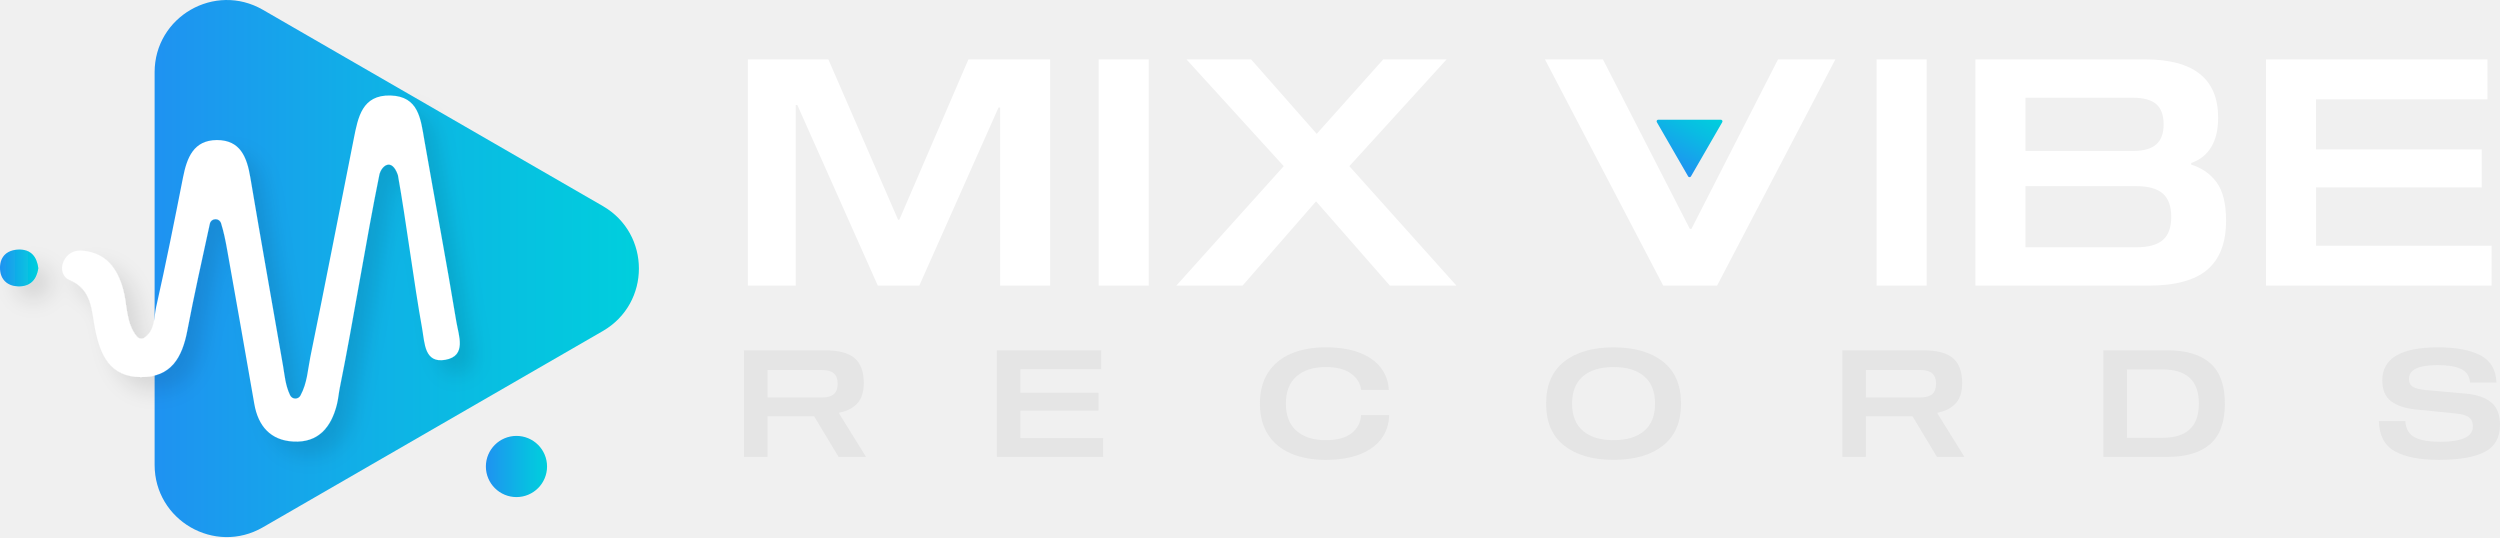
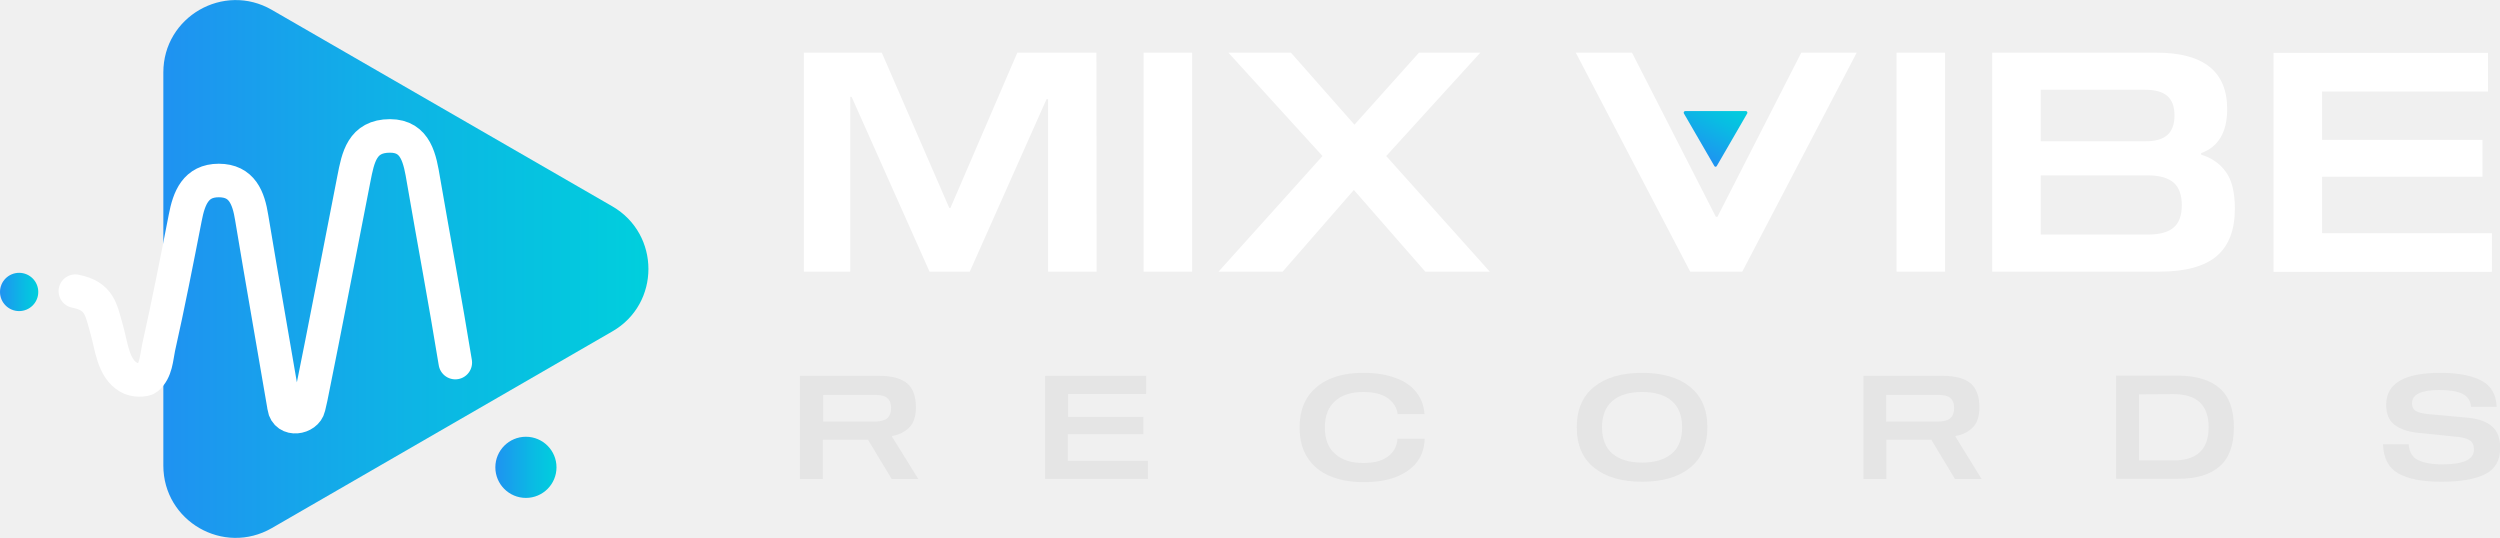
- <svg xmlns="http://www.w3.org/2000/svg" xmlns:xlink="http://www.w3.org/1999/xlink" id="Layer_1" data-name="Layer 1" viewBox="0 0 1226.76 263.56">
-   <defs>
-     <style>
-       .cls-1 {
-         fill: url(#linear-gradient-2);
-       }
- 
-       .cls-2 {
-         fill: #fff;
-       }
- 
-       .cls-3 {
-         filter: url(#drop-shadow-1);
-       }
- 
-       .cls-4 {
-         fill: #e5e5e5;
-       }
- 
-       .cls-5 {
-         fill: url(#linear-gradient-3);
-       }
- 
-       .cls-6 {
-         fill: url(#linear-gradient);
-       }
- 
-       .cls-7 {
-         fill: url(#linear-gradient-4);
-       }
-     </style>
-     <linearGradient id="linear-gradient" x1="238.42" y1="228.91" x2="268.44" y2="228.91" gradientUnits="userSpaceOnUse">
-       <stop offset="0" stop-color="#1f92f1" />
-       <stop offset=".64" stop-color="#09bce3" />
-       <stop offset="1" stop-color="#00cfdd" />
+ <svg xmlns="http://www.w3.org/2000/svg" version="1.1" id="Layer_1" x="0px" y="0px" viewBox="0 0 1267.3 272.7" style="enable-background:new 0 0 1267.3 272.7;" xml:space="preserve">
+   <style type="text/css">
+ 	.st0{fill:#E5E5E5;}
+ 	.st1{fill:#FFFFFF;}
+ 	.st2{fill:url(#SVGID_1_);}
+ 	.st3{fill:url(#SVGID_00000075857318538392548310000004221722263432000130_);}
+ 	.st4{fill:url(#SVGID_00000020400299860433349830000015582160785358783913_);}
+ 	.st5{fill:none;stroke:#FFFFFF;stroke-width:17;stroke-linecap:round;stroke-miterlimit:10;}
+ 	.st6{fill:url(#SVGID_00000090984834119701833950000001783389095587335825_);}
+ </style>
+   <path class="st0" d="M1248.2,199.6c-2.7-1.3-6.6-1.9-11.5-1.9c-9.3,0-14,2.2-14,6.7c0,1.8,0.6,3.1,1.9,3.9s3.3,1.3,6.2,1.6l19.8,1.8  c5.5,0.5,9.6,1.9,12.5,4.3c2.9,2.4,4.3,6.1,4.3,11.1c0,6.2-2.5,10.7-7.5,13.2c-5,2.6-12.4,3.9-22.3,3.9s-16.8-1.4-21.8-4.2  c-5-2.8-7.6-7.8-7.8-14.8h13c0.3,3.9,1.9,6.6,4.7,8c2.9,1.4,7,2.2,12.4,2.2c10.7,0,16-2.5,16-7.5c0-2.1-0.7-3.7-2-4.6  c-1.3-0.9-3.3-1.5-5.9-1.8l-19.7-2c-5.5-0.5-9.7-1.9-12.6-4.1c-2.9-2.2-4.3-5.6-4.3-10.2c0-10.8,9.1-16.2,27.4-16.2  c8.9,0,15.8,1.3,20.8,3.9c5,2.6,7.6,7.1,7.8,13.3h-13C1252.4,203.1,1250.9,200.9,1248.2,199.6L1248.2,199.6z" />
+   <path class="st0" d="M465.5,242.8h-13.5l-12-19.9h-22.9v19.9h-11.6v-52.3h39.9c6.6,0,11.4,1.3,14.4,3.8s4.5,6.6,4.5,12.2  c0,4.5-1.1,7.9-3.3,10.1c-2.2,2.3-5.1,3.8-8.8,4.4v0.4L465.5,242.8L465.5,242.8z M449.8,212c1.2-1.1,1.9-2.8,1.9-5.1s-0.6-4-1.9-5.1  c-1.2-1.1-3.2-1.6-5.9-1.6h-26.6v13.5h26.6C446.5,213.6,448.5,213.1,449.8,212L449.8,212z" />
+   <path class="st0" d="M541.3,211.3h38.3v8.8h-38.3v13.5h40.6v9.2h-52.1v-52.3h51.2v9.2h-39.6V211.3L541.3,211.3z" />
+   <path class="st0" d="M703.6,201.9c-2.9-2.1-7.1-3.2-12.5-3.2c-6.1,0-10.9,1.5-14.3,4.6c-3.5,3.1-5.2,7.5-5.2,13.4s1.7,10.3,5.2,13.4  c3.5,3.1,8.2,4.6,14.3,4.6c5.5,0,9.7-1.1,12.6-3.4c2.9-2.2,4.5-5.2,4.7-8.9h13.8c-0.1,4.5-1.4,8.5-3.9,11.8  c-2.5,3.3-6.1,5.8-10.7,7.6s-10.1,2.6-16.5,2.6s-12.1-1-17-3.1s-8.6-5.1-11.3-9.3s-4-9.2-4-15.3s1.3-11.1,4-15.3  c2.7-4.1,6.5-7.2,11.3-9.3c4.9-2.1,10.5-3.1,17-3.1s11.8,0.9,16.4,2.6c4.6,1.7,8.1,4.1,10.5,7.3c2.5,3.1,3.8,6.8,4.1,11h-13.6  C708.1,206.7,706.5,204.1,703.6,201.9L703.6,201.9z" />
+   <path class="st0" d="M856.6,196c5.9,4.7,8.9,11.5,8.9,20.6s-3,15.9-8.9,20.6s-14,7-24.2,7s-18.3-2.3-24.2-7s-8.9-11.5-8.9-20.6  s3-15.9,8.9-20.6s14-7,24.2-7S850.7,191.3,856.6,196z M847.4,230c3.6-3,5.3-7.5,5.3-13.4s-1.8-10.4-5.3-13.4s-8.6-4.5-15-4.5  s-11.5,1.5-15,4.5s-5.3,7.5-5.3,13.4s1.8,10.4,5.3,13.4c3.6,3,8.6,4.5,15,4.5S843.8,233,847.4,230z" />
+   <path class="st0" d="M1004.5,242.8h-13.5l-12-19.9h-22.8v19.9h-11.6v-52.3h39.9c6.6,0,11.4,1.3,14.4,3.8s4.5,6.6,4.5,12.2  c0,4.5-1.1,7.9-3.3,10.1c-2.2,2.3-5.1,3.8-8.8,4.4v0.4L1004.5,242.8L1004.5,242.8z M988.7,212c1.2-1.1,1.9-2.8,1.9-5.1  s-0.6-4-1.9-5.1c-1.2-1.1-3.2-1.6-5.9-1.6h-26.7v13.5h26.7C985.5,213.6,987.5,213.1,988.7,212L988.7,212z" />
+   <path class="st0" d="M1125.2,196.8c4.8,4.2,7.2,10.8,7.2,19.8s-2.4,15.6-7.2,19.8c-4.8,4.2-11.7,6.3-20.9,6.3h-31.6v-52.3h31.6  C1113.4,190.5,1120.4,192.6,1125.2,196.8z M1084.3,199.9v33.5h17.5c11.9,0,17.8-5.6,17.8-16.8s-5.9-16.8-17.8-16.8L1084.3,199.9  L1084.3,199.9z" />
+   <g>
+     <path class="st1" d="M555.9,137.7h-24.6V50.3h-0.8l-38.9,87.4h-20.4l-39.5-88.6H431v88.6h-23.5v-111h39.5l34.2,78.7h0.6l33.9-78.7   h40.1L555.9,137.7L555.9,137.7z" />
+     <path class="st1" d="M579.7,137.7v-111h24.6v111L579.7,137.7L579.7,137.7z" />
+     <path class="st1" d="M755.2,137.7h-32.7l-36.2-41.4l-36.1,41.4h-32.5l52.7-58.6l-47.7-52.4h31.7l32.2,36.5l32.7-36.5h31.1   l-47.7,52.4L755.2,137.7L755.2,137.7z" />
+     <path class="st1" d="M869.8,109.9h0.8l42.5-83.2h28.1l-58,111h-26.4l-58-111h28.5L869.8,109.9L869.8,109.9z" />
+     <path class="st1" d="M961.4,137.7v-111H986v111L961.4,137.7L961.4,137.7z" />
+     <path class="st1" d="M1128.3,87.1c3.1,4.2,4.6,10.4,4.6,18.7c0,10.8-3.1,18.8-9.2,24c-6.1,5.2-15.8,7.9-28.9,7.9h-84.9v-111h83.2   c23.9,0,35.9,9.5,35.9,28.6c0,5.9-1.1,10.7-3.4,14.5s-5.6,6.3-9.8,7.8v0.8C1121.1,80,1125.3,82.9,1128.3,87.1L1128.3,87.1z    M1098.6,68.5c2.4-2.1,3.7-5.4,3.7-9.9s-1.2-7.9-3.7-10c-2.4-2.1-6.2-3.1-11.4-3.1h-52.7v26.1h52.7   C1092.4,71.7,1096.2,70.6,1098.6,68.5z M1101.9,115.3c2.8-2.4,4.1-6.2,4.1-11.3s-1.4-9-4.1-11.4c-2.8-2.4-7.1-3.7-13.1-3.7h-54.3   v30h54.3C1094.8,118.9,1099.2,117.7,1101.9,115.3z" />
+     <path class="st1" d="M1177.1,70.9h81.3v18.7h-81.3v28.6h86.1v19.6h-110.7v-111h108.7v19.6h-84.1L1177.1,70.9L1177.1,70.9z" />
+     <linearGradient id="SVGID_1_" gradientUnits="userSpaceOnUse" x1="857.729" y1="196.231" x2="873.89" y2="224.223" gradientTransform="matrix(1 0 0 -1 0 274)">
+       <stop offset="0" style="stop-color:#1F92F1" />
+       <stop offset="0.64" style="stop-color:#09BCE3" />
+       <stop offset="1" style="stop-color:#00CFDD" />
    </linearGradient>
-     <linearGradient id="linear-gradient-2" x1="75.87" y1="131.78" x2="313.51" y2="131.78" gradientUnits="userSpaceOnUse">
-       <stop offset="0" stop-color="#1f92f1" />
-       <stop offset=".47" stop-color="#0fb2e6" />
-       <stop offset=".65" stop-color="#09bce2" />
-       <stop offset="1" stop-color="#00cfdd" />
+     <path class="st2" d="M870.3,84.1l15.4-26.6c0.3-0.5-0.1-1.2-0.7-1.2h-30.7c-0.6,0-1,0.7-0.7,1.2L869,84.1   C869.3,84.7,870,84.7,870.3,84.1z" />
+   </g>
+   <g>
+     <linearGradient id="SVGID_00000111170690564350453020000013286721674388065442_" gradientUnits="userSpaceOnUse" x1="251.04" y1="37.14" x2="282.1" y2="37.14" gradientTransform="matrix(1 0 0 -1 0 274)">
+       <stop offset="0" style="stop-color:#1F92F1" />
+       <stop offset="0.64" style="stop-color:#09BCE3" />
+       <stop offset="1" style="stop-color:#00CFDD" />
    </linearGradient>
-     <filter id="drop-shadow-1" filterUnits="userSpaceOnUse">
-       <feOffset dx="7" dy="7" />
-       <feGaussianBlur result="blur" stdDeviation="5" />
-       <feFlood flood-color="#000" flood-opacity=".1" />
-       <feComposite in2="blur" operator="in" />
-       <feComposite in="SourceGraphic" />
-     </filter>
-     <linearGradient id="linear-gradient-3" x1="0" y1="131.5" x2="18.84" y2="131.5" xlink:href="#linear-gradient" />
-     <linearGradient id="linear-gradient-4" x1="817.15" y1="80.19" x2="833.31" y2="52.2" xlink:href="#linear-gradient" />
-   </defs>
-   <path class="cls-4" d="M1207.62,181.06c-2.71-1.27-6.55-1.9-11.53-1.9-9.32,0-13.99,2.25-13.99,6.74,0,1.81,.63,3.1,1.9,3.88,1.27,.78,3.32,1.32,6.15,1.61l19.77,1.76c5.47,.49,9.64,1.92,12.52,4.28,2.88,2.37,4.32,6.07,4.32,11.09,0,6.25-2.51,10.67-7.54,13.25-5.03,2.59-12.45,3.88-22.26,3.88s-16.79-1.4-21.82-4.21c-5.03-2.81-7.64-7.75-7.83-14.83h12.96c.29,3.91,1.87,6.58,4.72,8.02,2.86,1.44,6.99,2.16,12.41,2.16,10.69,0,16.04-2.49,16.04-7.47,0-2.15-.67-3.69-2.01-4.61-1.34-.93-3.31-1.51-5.89-1.76l-19.7-1.98c-5.52-.54-9.7-1.9-12.56-4.1-2.86-2.2-4.28-5.61-4.28-10.25,0-10.79,9.13-16.18,27.39-16.18,8.88,0,15.83,1.32,20.83,3.95,5,2.64,7.6,7.08,7.8,13.33h-12.96c-.24-3.17-1.72-5.39-4.43-6.66Z" />
-   <g>
-     <g>
-       <circle class="cls-6" cx="253.43" cy="228.91" r="15.01" />
-       <path class="cls-1" d="M295.81,101.11L128.98,4.8c-23.61-13.63-53.11,3.41-53.11,30.66V228.1c0,27.26,29.51,44.29,53.11,30.66l166.83-96.32c23.61-13.63,23.61-47.7,0-61.33Z" />
-       <g class="cls-3">
-         <path class="cls-2" d="M186.13,85.81c-6.46,31.74-12.93,72.57-19.37,104.31-.57,2.79-.77,5.66-1.47,8.42-2.79,11.09-9.07,18.78-21.34,18.12-11.17-.59-17.27-7.54-19.16-18.45-4.39-25.26-8.85-50.5-13.34-75.74-.77-4.3-1.6-8.59-2.96-12.91-.88-2.8-4.92-2.62-5.54,.26-3.79,17.44-7.7,34.87-11.04,52.4-2.51,13.18-7.92,22.96-22.83,22.8-15.07-.16-19.87-10.73-22.4-23.51-1.81-9.17-1.4-19.58-12.7-24.2-3.06-1.25-4.49-5.18-2.85-8.89,1.84-4.17,5.37-5.88,9.72-5.4,11.2,1.24,16.54,8.44,19.48,18.68,2.21,7.71,1.26,16.63,6.8,23.44,.93,1.14,2.61,1.38,3.81,.54,5.31-3.73,4.57-10.06,5.69-15.05,4.77-21.11,8.99-42.35,13.18-63.59,1.9-9.63,5.15-18.27,16.62-18.31,11.54-.03,14.73,8.46,16.38,18.27,5.2,30.9,10.72,61.74,16.08,92.61,.81,4.68,1.14,9.51,3.46,14.36,1,2.09,3.98,2.18,5.08,.14,3.4-6.25,3.61-12.91,4.87-19.04,7.32-35.71,14.24-71.51,21.35-107.26,2.05-10.29,4.05-21.28,17.89-20.95,13.93,.34,14.87,11.53,16.67,21.86,5.18,29.75,10.81,59.42,15.72,89.21,1.1,6.65,5.18,16.69-5.34,18.61-10.4,1.89-10.17-8.28-11.45-15.35-3.99-22.05-7.93-53.2-11.87-75.26-3.08-8.96-8.23-4.42-9.15-.11Z" />
-         <path class="cls-5" d="M18.84,131.64c-.88,5.77-4.1,9.12-10.07,8.89-5.15-.2-8.47-3.34-8.75-8.36-.32-5.87,3.06-9.5,9.03-9.71,6.05-.22,9.05,3.39,9.79,9.18Z" />
-       </g>
-     </g>
-     <path class="cls-4" d="M424.96,224.19h-13.47l-12.01-19.92h-22.85v19.92h-11.57v-52.28h39.91c6.59,0,11.39,1.28,14.39,3.84,3,2.56,4.5,6.63,4.5,12.19,0,4.49-1.1,7.87-3.29,10.14-2.2,2.27-5.13,3.75-8.79,4.43v.44l13.18,21.24Zm-15.78-30.79c1.24-1.1,1.87-2.79,1.87-5.09s-.62-3.99-1.87-5.09c-1.24-1.1-3.21-1.65-5.89-1.65h-26.65v13.47h26.65c2.68,0,4.65-.55,5.89-1.65Z" />
-     <path class="cls-4" d="M500.73,192.71h38.3v8.79h-38.3v13.47h40.57v9.23h-52.14v-52.28h51.18v9.23h-39.61v11.57Z" />
-     <path class="cls-4" d="M662.99,183.33c-2.93-2.15-7.08-3.22-12.45-3.22-6.1,0-10.89,1.53-14.35,4.58-3.47,3.05-5.2,7.51-5.2,13.36s1.73,10.31,5.2,13.36c3.47,3.05,8.25,4.58,14.35,4.58,5.52,0,9.73-1.12,12.63-3.37,2.9-2.24,4.48-5.22,4.72-8.93h13.77c-.1,4.54-1.4,8.46-3.92,11.75-2.51,3.29-6.08,5.82-10.69,7.58-4.61,1.76-10.12,2.64-16.51,2.64s-12.09-1.03-16.95-3.08c-4.86-2.05-8.63-5.14-11.31-9.26-2.68-4.12-4.03-9.21-4.03-15.27s1.34-11.14,4.03-15.27c2.68-4.12,6.46-7.21,11.31-9.26,4.86-2.05,10.51-3.08,16.95-3.08s11.8,.85,16.37,2.56c4.56,1.71,8.08,4.14,10.54,7.29,2.46,3.15,3.82,6.82,4.06,11.02h-13.62c-.34-3.17-1.98-5.83-4.91-7.98Z" />
-     <path class="cls-4" d="M816.03,177.44c5.91,4.66,8.86,11.53,8.86,20.61s-2.95,15.95-8.86,20.61c-5.91,4.66-13.99,6.99-24.24,6.99s-18.33-2.33-24.24-6.99c-5.91-4.66-8.86-11.53-8.86-20.61s2.95-15.95,8.86-20.61c5.91-4.66,13.99-6.99,24.24-6.99s18.33,2.33,24.24,6.99Zm-9.23,34.01c3.56-3.03,5.34-7.49,5.34-13.4s-1.78-10.37-5.34-13.4c-3.56-3.03-8.57-4.54-15.01-4.54s-11.45,1.51-15.01,4.54c-3.56,3.03-5.35,7.49-5.35,13.4s1.78,10.37,5.35,13.4c3.56,3.03,8.57,4.54,15.01,4.54s11.45-1.51,15.01-4.54Z" />
-     <path class="cls-4" d="M963.94,224.19h-13.47l-12.01-19.92h-22.85v19.92h-11.57v-52.28h39.91c6.59,0,11.39,1.28,14.39,3.84,3,2.56,4.5,6.63,4.5,12.19,0,4.49-1.1,7.87-3.29,10.14-2.2,2.27-5.13,3.75-8.79,4.43v.44l13.18,21.24Zm-15.78-30.79c1.24-1.1,1.87-2.79,1.87-5.09s-.62-3.99-1.87-5.09c-1.24-1.1-3.21-1.65-5.89-1.65h-26.65v13.47h26.65c2.68,0,4.65-.55,5.89-1.65Z" />
-     <path class="cls-4" d="M1084.57,178.21c4.78,4.2,7.18,10.81,7.18,19.84s-2.39,15.65-7.18,19.84c-4.78,4.2-11.74,6.3-20.87,6.3h-31.56v-52.28h31.56c9.13,0,16.08,2.1,20.87,6.3Zm-40.86,3.08v33.54h17.5c11.86,0,17.79-5.59,17.79-16.77s-5.93-16.77-17.79-16.77h-17.5Z" />
-     <g>
-       <path class="cls-2" d="M515.33,140.16h-24.57V52.77h-.78l-38.87,87.38h-20.37l-39.49-88.63h-.78v88.63h-23.48V29.14h39.49l34.21,78.68h.62l33.9-78.68h40.11v111.02Z" />
-       <path class="cls-2" d="M539.12,140.16V29.14h24.57v111.02h-24.57Z" />
-       <path class="cls-2" d="M714.67,140.16h-32.65l-36.23-41.36-36.07,41.36h-32.5l52.71-58.62-47.73-52.4h31.72l32.19,36.54,32.65-36.54h31.1l-47.73,52.4,52.55,58.62Z" />
-       <path class="cls-2" d="M829.21,112.32h.78l42.49-83.18h28.14l-58.04,111.02h-26.43l-58.04-111.02h28.45l42.65,83.18Z" />
-       <path class="cls-2" d="M920.84,140.16V29.14h24.57v111.02h-24.57Z" />
-       <path class="cls-2" d="M1087.75,89.55c3.06,4.2,4.59,10.44,4.59,18.74,0,10.78-3.06,18.79-9.17,24.02-6.12,5.24-15.76,7.85-28.92,7.85h-84.9V29.14h83.18c23.94,0,35.92,9.54,35.92,28.61,0,5.91-1.14,10.73-3.42,14.46-2.28,3.73-5.55,6.32-9.8,7.77v.78c5.29,1.66,9.46,4.59,12.52,8.79Zm-29.7-18.66c2.43-2.12,3.65-5.42,3.65-9.87s-1.22-7.88-3.65-9.95c-2.44-2.07-6.25-3.11-11.43-3.11h-52.71v26.12h52.71c5.18,0,8.99-1.06,11.43-3.19Zm3.27,46.88c2.75-2.38,4.12-6.17,4.12-11.35s-1.38-8.99-4.12-11.43c-2.75-2.43-7.13-3.65-13.14-3.65h-54.26v30.01h54.26c6.01,0,10.39-1.19,13.14-3.58Z" />
-       <path class="cls-2" d="M1136.49,73.3h81.32v18.66h-81.32v28.61h86.14v19.59h-110.71V29.14h108.68v19.59h-84.12v24.57Z" />
-       <path class="cls-7" d="M829.76,86.55l15.36-26.61c.31-.53-.08-1.2-.69-1.2h-30.72c-.61,0-1,.66-.69,1.2l15.36,26.61c.31,.53,1.07,.53,1.38,0Z" />
-     </g>
+     <circle style="fill:url(#SVGID_00000111170690564350453020000013286721674388065442_);" cx="266.6" cy="236.9" r="15.5" />
+     <linearGradient id="SVGID_00000178196168205343508610000009667553562268489097_" gradientUnits="userSpaceOnUse" x1="82.84" y1="137.645" x2="328.743" y2="137.645" gradientTransform="matrix(1 0 0 -1 0 274)">
+       <stop offset="0" style="stop-color:#1F92F1" />
+       <stop offset="0.47" style="stop-color:#0FB2E6" />
+       <stop offset="0.64" style="stop-color:#09BCE2" />
+       <stop offset="1" style="stop-color:#00CFDD" />
+     </linearGradient>
+     <path style="fill:url(#SVGID_00000178196168205343508610000009667553562268489097_);" d="M310.4,104.6L137.8,5   c-24.4-14.1-55,3.5-55,31.7V236c0,28.2,30.5,45.8,55,31.7l172.6-99.7C334.8,154,334.8,118.7,310.4,104.6L310.4,104.6z" />
+     <path class="st5" d="M38.2,147.6c12.4,2.5,13,9.2,16,19.8c2.3,8,3.1,19.2,10.9,23.8c3.1,1.9,8.3,1.6,9.5,0.6   c4.6-3.9,4.7-10.4,5.8-15.6c4.9-21.8,9.2-43.8,13.5-65.8c1.9-10,5.3-18.9,17-18.9c11.8,0,15.1,8.8,16.7,18.9   c5.3,32,11,63.9,16.4,95.8c0,0.1,0,0.1,0,0.2c1.2,7.3,11.3,5.5,12.5,0c0.4-1.6,0.8-3.3,1.1-4.8c7.5-36.9,14.5-74,21.8-111   c2.1-10.7,4.1-21.7,18.3-21.7c13.3,0,15.2,11.9,17,22.6c5.3,30.8,11.1,61.5,16.1,92.3" />
+     <linearGradient id="SVGID_00000140011962874525872590000007850362891555714746_" gradientUnits="userSpaceOnUse" x1="0" y1="125.99" x2="19.32" y2="125.99" gradientTransform="matrix(1 0 0 -1 0 274)">
+       <stop offset="0" style="stop-color:#1F92F1" />
+       <stop offset="0.64" style="stop-color:#09BCE3" />
+       <stop offset="1" style="stop-color:#00CFDD" />
+     </linearGradient>
+     <circle style="fill:url(#SVGID_00000140011962874525872590000007850362891555714746_);" cx="9.7" cy="148" r="9.7" />
  </g>
</svg>
